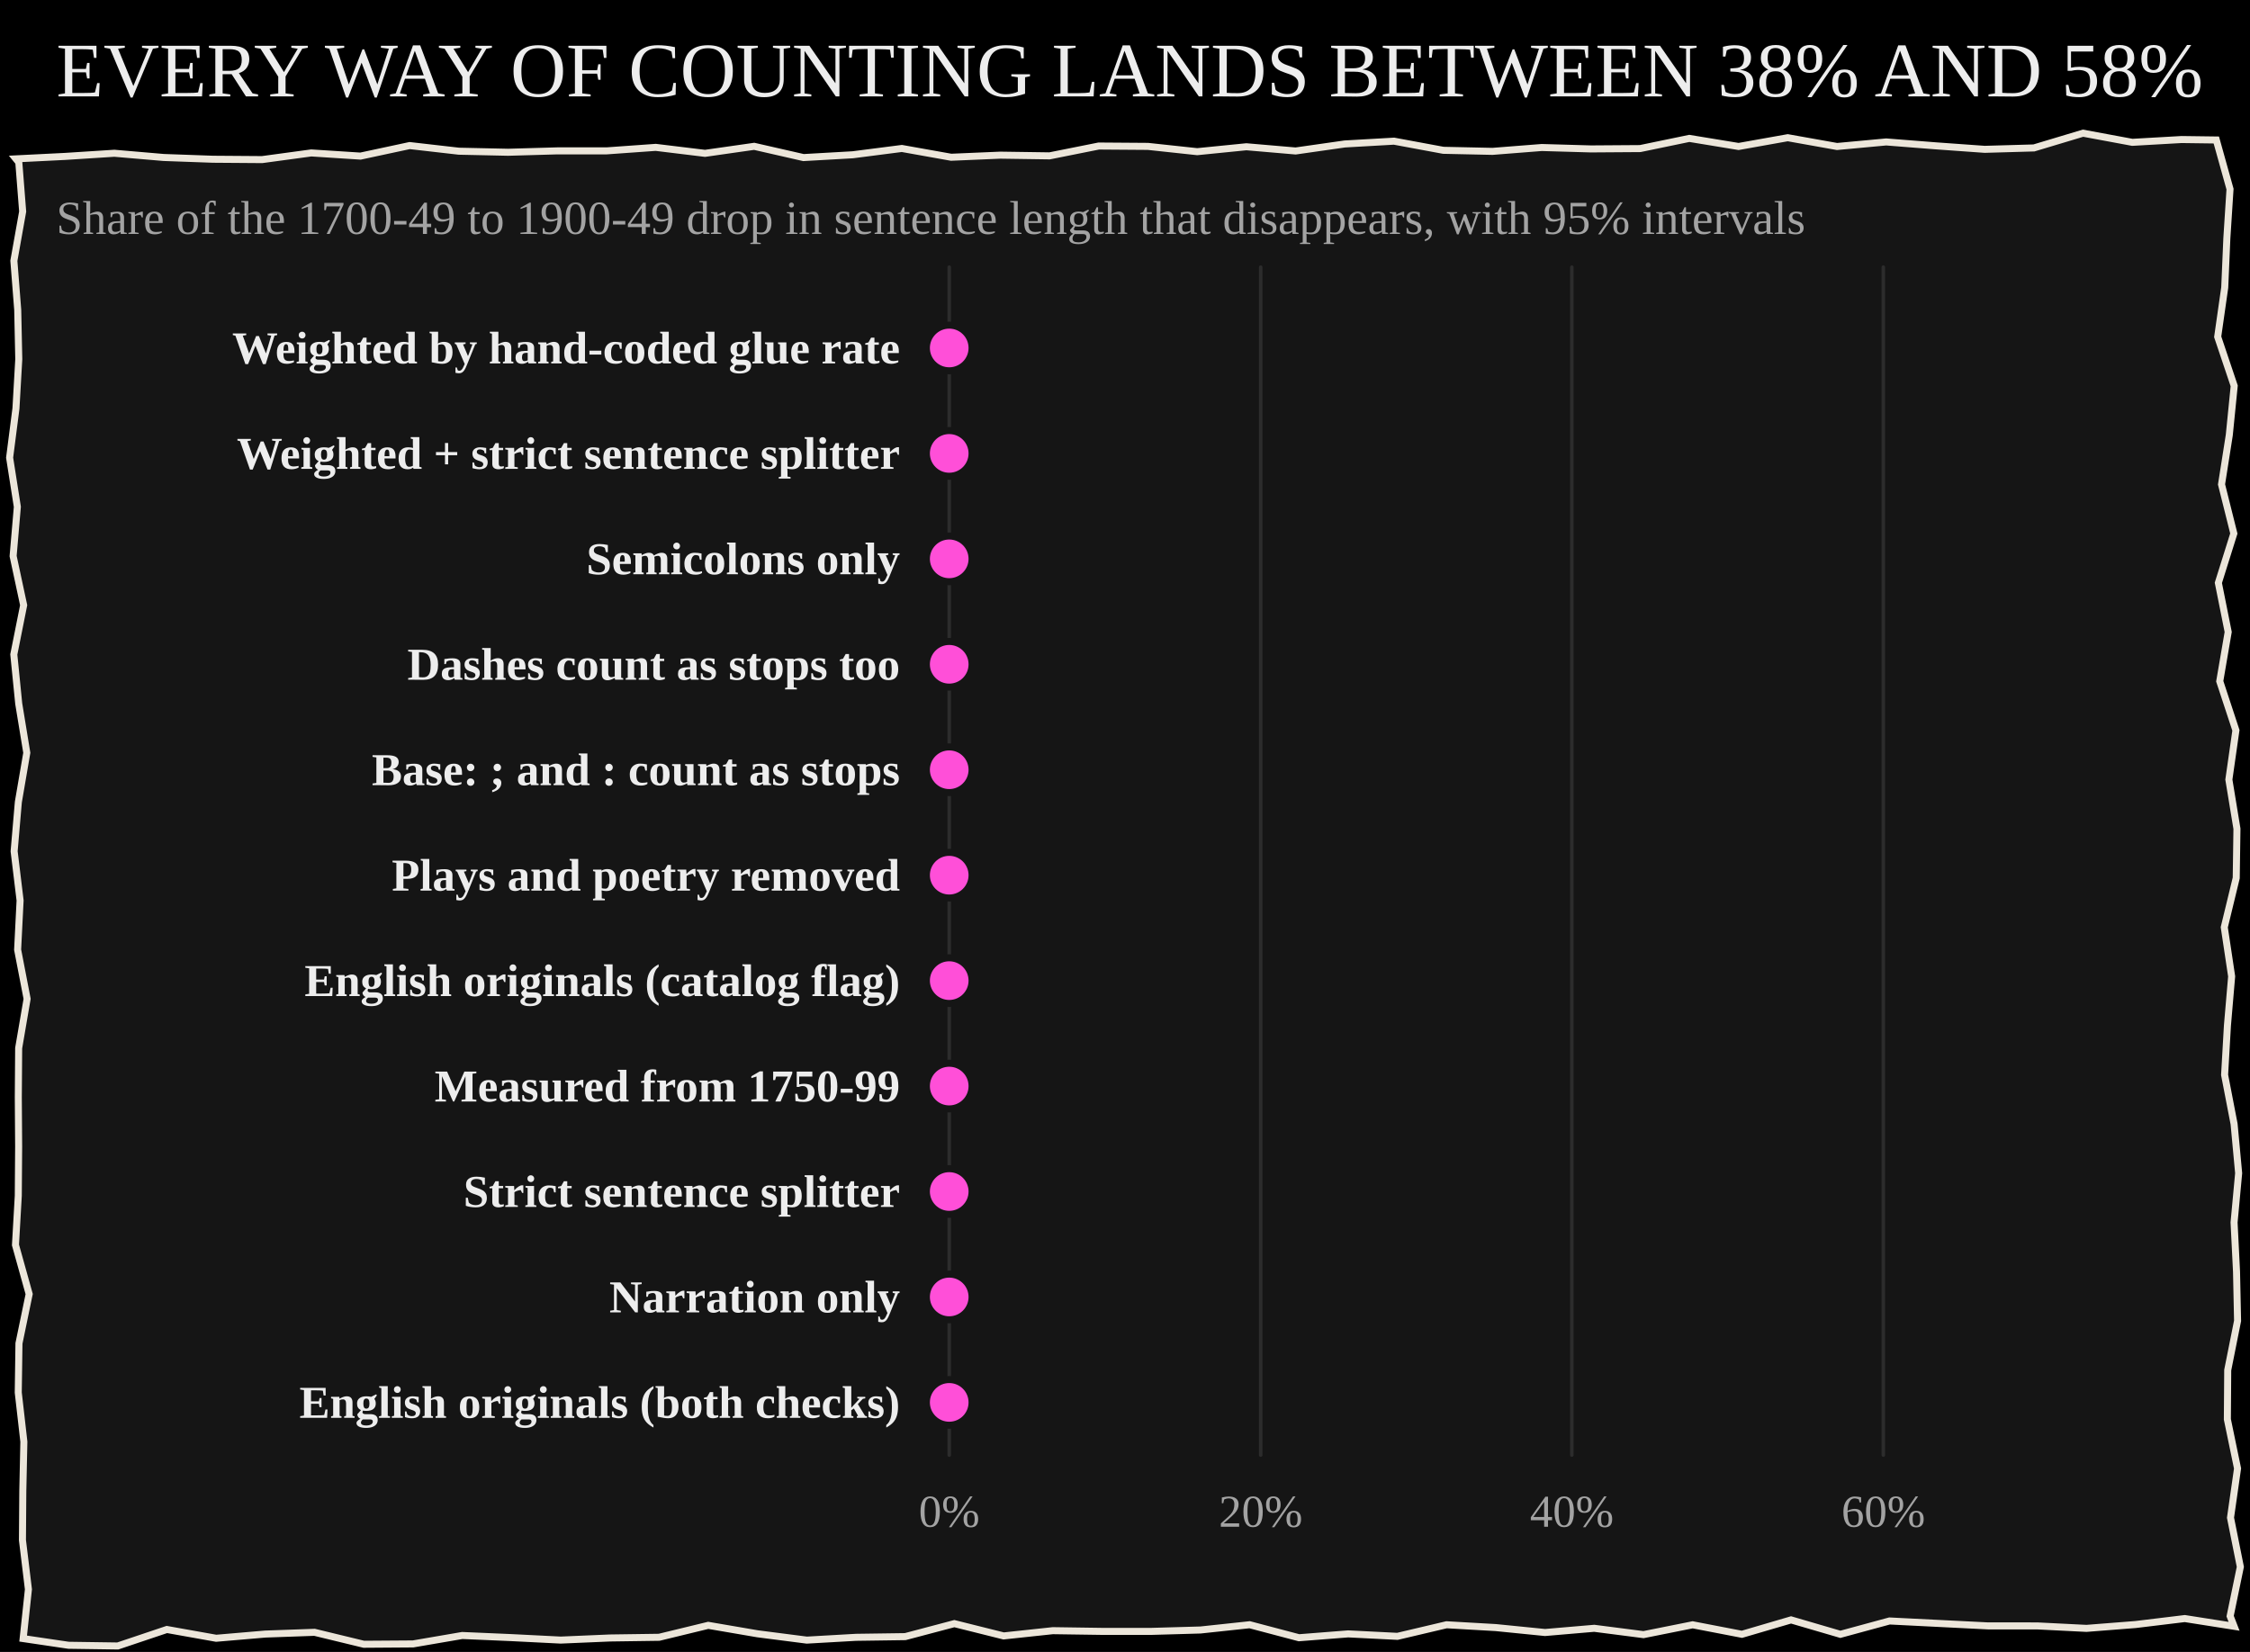
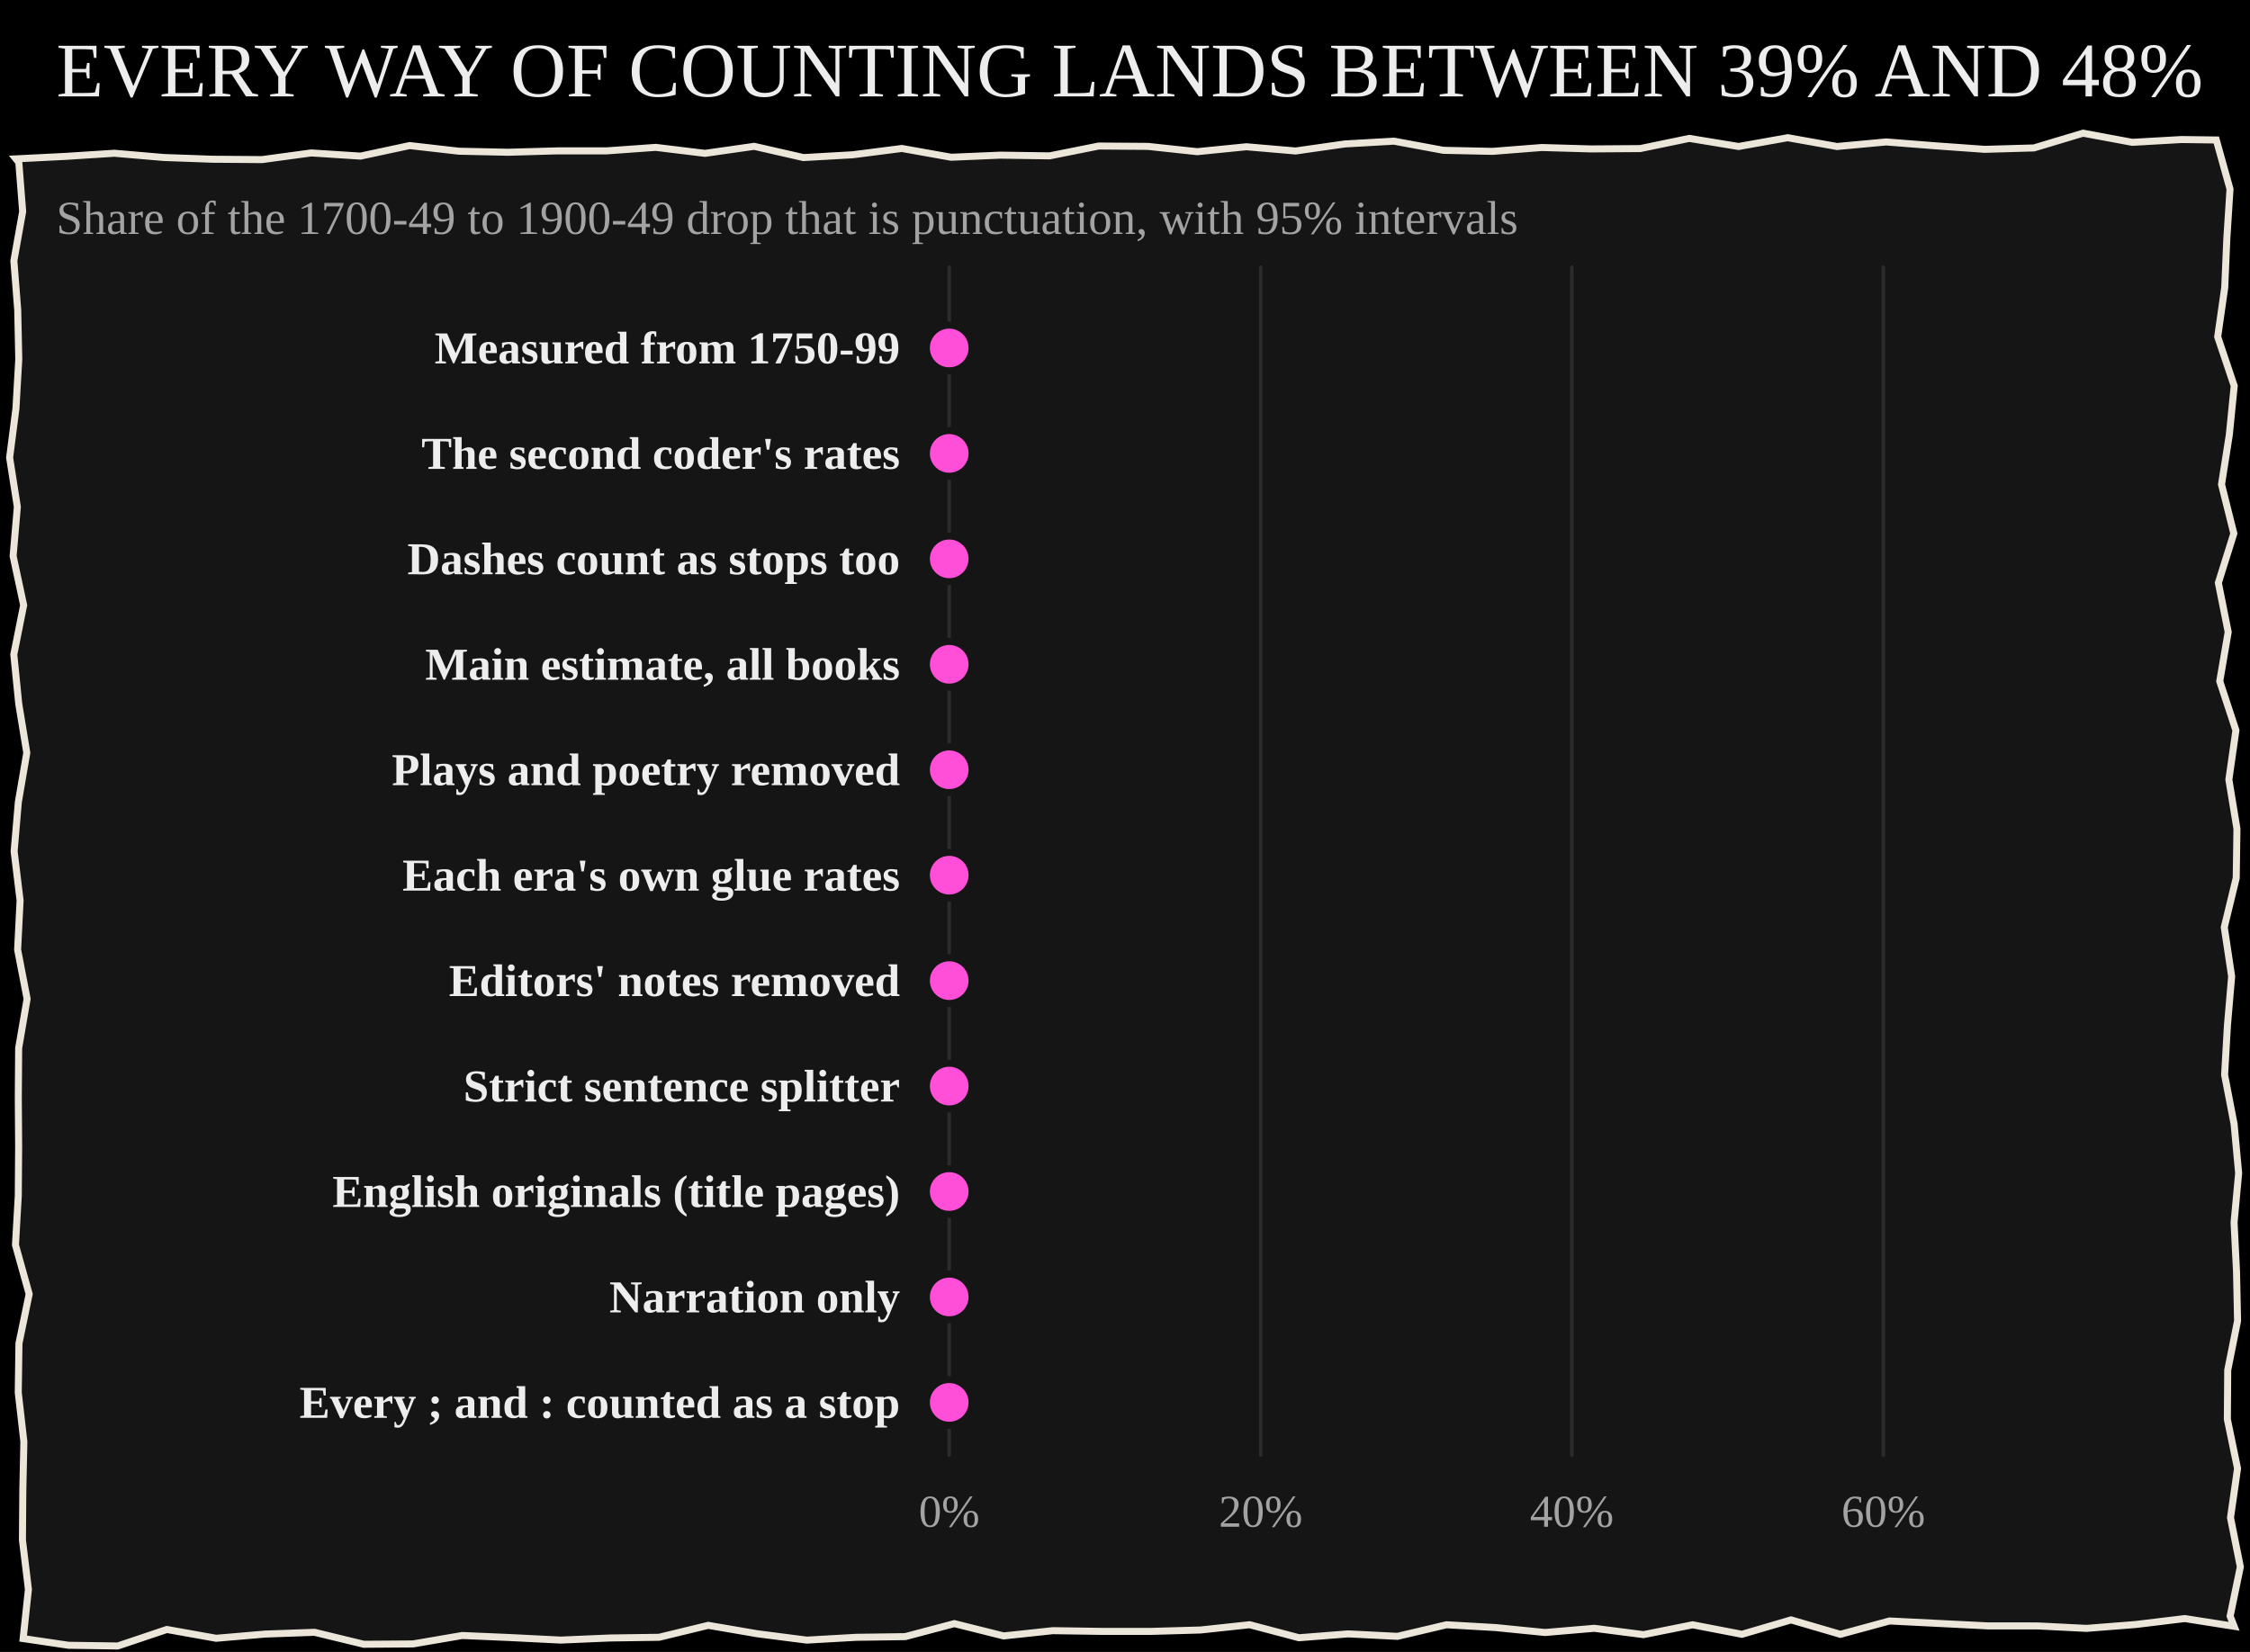
- <svg xmlns="http://www.w3.org/2000/svg" viewBox="0 0 640 470" width="640" height="470" role="img" aria-label="Dot and interval chart: the share of the 1700-49 to 1900-49 drop in sentence length that disappears when semicolons and colons count as sentence ends, measured eleven ways with 95% bootstrap intervals. Weighted by the hand-coded glue rate: 38% (28 to 48). Weighted with a strict sentence splitter: 42%. Semicolons only: 42%. Dashes counted too: 43%. Base count: 47% (38 to 60). Plays and poetry removed: 48%. English originals: 48%. Measured from 1750-99: 49%. Strict sentence splitter: 52%. Narration only: 54%. English originals by both checks: 58% (50 to 61). Every estimate lands between 38% and 58%; a line marks about 40%.">
+ <svg xmlns="http://www.w3.org/2000/svg" viewBox="0 0 640 470" width="640" height="470" role="img" aria-label="Dot and interval chart: the share of the 1700-49 to 1900-49 drop in sentence length that is punctuation, measured eleven ways with 95% intervals. Each way counts a semicolon or colon only as often as it glues two clauses, except the last. Dashes counted as stops: 39%. Measured from 1750-99: 39%. The second coder's rates: 39%. The main estimate, all books: 40% (24 to 51). Each era's own glue rates: 41%. Plays and poetry removed: 41%. Editors' notes removed: 41%. Strict sentence splitter: 43%. Narration only: 45%. English originals, checked by title page: 45% (29 to 53). Every semicolon and colon counted as a stop: 48% (33 to 61). A line marks about 40%.">
  <defs />
  <rect width="640" height="470" fill="#000000" />
  <path class="d-paper" d="M6,43 L20,42.4 L34,41.6 L48,42.9 L62,43.5 L76,43.7 L90,41.9 L104,42.9 L118,40 L132,41.7 L146,42.1 L160,41.8 L174,41.9 L188,41 L202,42.8 L216,40.9 L230,44.2 L244,43.5 L258,41.8 L272,44.4 L286,43.9 L300,44.2 L314,41.5 L328,41.7 L342,43.3 L356,42 L370,43.3 L384,41.4 L398,40.7 L412,43.4 L426,43.8 L440,42.8 L454,43.3 L468,43.3 L482,40.5 L496,42.9 L510,40.5 L524,43.1 L538,41.9 L552,43.1 L566,44.2 L580,43.9 L594,39.8 L608,42.5 L622,41.8 L631.9,42 L635.7,56 L634.7,70 L634,84 L631.9,98 L636.5,112 L635,126 L632.7,140 L636.1,154 L631.6,168 L634.3,182 L631.8,196 L636.3,210 L634.2,224 L636.4,238 L636.1,252 L632.6,266 L634.6,280 L633.3,294 L632.4,308 L635,322 L636.2,336 L634.8,350 L635.4,364 L635.6,378 L632.7,392 L632.5,406 L635.3,420 L633.2,434 L635.9,448 L632.9,462 L634,464.9 L620,462.6 L606,464.2 L592,465.2 L578,464.4 L564,464.3 L550,463.5 L536,462.7 L522,466.4 L508,462.2 L494,466.2 L480,463.4 L466,466.1 L452,464.2 L438,465.3 L424,463.8 L410,462.9 L396,466.1 L382,465.3 L368,466.3 L354,462.5 L340,463.9 L326,464.2 L312,464.1 L298,463.8 L284,465.2 L270,461.6 L256,465.2 L242,465.3 L228,466 L214,464.1 L200,461.6 L186,464.9 L172,465 L158,465.5 L144,464.7 L130,464 L116,466.3 L102,466.3 L88,462.8 L74,463.2 L60,464.3 L46,461.7 L32,466.3 L18,466 L5.1,464 L6.7,450 L5.1,436 L5.3,422 L5.7,408 L4.2,394 L4.5,380 L7.5,366 L3.7,352 L4.6,338 L4.8,324 L4.8,310 L5,296 L7.5,282 L4.9,268 L5.7,254 L4.1,240 L5.4,226 L7.9,212 L5.7,198 L4.4,184 L7.3,170 L4.4,156 L5.7,142 L3.6,128 L5.5,114 L6.4,100 L6.2,86 L5.2,72 L7.8,58 L6.8,44 Z" fill="#151515" stroke="#ece6da" stroke-width="2" transform="rotate(-0.4 320 253)" />
-   <text x="16" y="20" font-family="var(--font-anton, Anton), Impact, sans-serif" font-size="22" fill="#ededed" text-anchor="start" dominant-baseline="central">EVERY WAY OF COUNTING LANDS BETWEEN 38% AND 58%</text>
-   <text x="16" y="62" font-family="var(--font-hanken-grotesk, 'Hanken Grotesk'), Arial, sans-serif" font-size="13.5" fill="#a3a3a3" text-anchor="start" dominant-baseline="central">Share of the 1700-49 to 1900-49 drop in sentence length that disappears, with 95% intervals</text>
+   <text x="16" y="20" font-family="var(--font-anton, Anton), Impact, sans-serif" font-size="22" fill="#ededed" text-anchor="start" dominant-baseline="central">EVERY WAY OF COUNTING LANDS BETWEEN 39% AND 48%</text>
+   <text x="16" y="62" font-family="var(--font-hanken-grotesk, 'Hanken Grotesk'), Arial, sans-serif" font-size="13.5" fill="#a3a3a3" text-anchor="start" dominant-baseline="central">Share of the 1700-49 to 1900-49 drop that is punctuation, with 95% intervals</text>
  <path d="M270,76 L270,414" fill="none" stroke="#2c2c2c" stroke-width="1" stroke-linecap="round" />
  <text x="270" y="430" font-family="var(--font-hanken-grotesk, 'Hanken Grotesk'), Arial, sans-serif" font-size="13" fill="#a3a3a3" text-anchor="middle" dominant-baseline="central">0%</text>
  <path d="M358.6,76 L358.6,414" fill="none" stroke="#2c2c2c" stroke-width="1" stroke-linecap="round" />
  <text x="358.6" y="430" font-family="var(--font-hanken-grotesk, 'Hanken Grotesk'), Arial, sans-serif" font-size="13" fill="#a3a3a3" text-anchor="middle" dominant-baseline="central">20%</text>
  <path d="M447.1,76 L447.1,414" fill="none" stroke="#2c2c2c" stroke-width="1" stroke-linecap="round" />
  <text x="447.1" y="430" font-family="var(--font-hanken-grotesk, 'Hanken Grotesk'), Arial, sans-serif" font-size="13" fill="#a3a3a3" text-anchor="middle" dominant-baseline="central">40%</text>
  <path d="M535.7,76 L535.7,414" fill="none" stroke="#2c2c2c" stroke-width="1" stroke-linecap="round" />
  <text x="535.7" y="430" font-family="var(--font-hanken-grotesk, 'Hanken Grotesk'), Arial, sans-serif" font-size="13" fill="#a3a3a3" text-anchor="middle" dominant-baseline="central">60%</text>
-   <text x="256" y="99" font-family="var(--font-hanken-grotesk, 'Hanken Grotesk'), Arial, sans-serif" font-size="13" font-weight="600" fill="#ededed" text-anchor="end" dominant-baseline="central">Weighted by hand-coded glue rate</text>
-   <text x="256" y="129" font-family="var(--font-hanken-grotesk, 'Hanken Grotesk'), Arial, sans-serif" font-size="13" font-weight="600" fill="#ededed" text-anchor="end" dominant-baseline="central">Weighted + strict sentence splitter</text>
-   <text x="256" y="159" font-family="var(--font-hanken-grotesk, 'Hanken Grotesk'), Arial, sans-serif" font-size="13" font-weight="600" fill="#ededed" text-anchor="end" dominant-baseline="central">Semicolons only</text>
-   <text x="256" y="189" font-family="var(--font-hanken-grotesk, 'Hanken Grotesk'), Arial, sans-serif" font-size="13" font-weight="600" fill="#ededed" text-anchor="end" dominant-baseline="central">Dashes count as stops too</text>
-   <text x="256" y="219" font-family="var(--font-hanken-grotesk, 'Hanken Grotesk'), Arial, sans-serif" font-size="13" font-weight="600" fill="#ededed" text-anchor="end" dominant-baseline="central">Base: ; and : count as stops</text>
-   <text x="256" y="249" font-family="var(--font-hanken-grotesk, 'Hanken Grotesk'), Arial, sans-serif" font-size="13" font-weight="600" fill="#ededed" text-anchor="end" dominant-baseline="central">Plays and poetry removed</text>
-   <text x="256" y="279" font-family="var(--font-hanken-grotesk, 'Hanken Grotesk'), Arial, sans-serif" font-size="13" font-weight="600" fill="#ededed" text-anchor="end" dominant-baseline="central">English originals (catalog flag)</text>
-   <text x="256" y="309" font-family="var(--font-hanken-grotesk, 'Hanken Grotesk'), Arial, sans-serif" font-size="13" font-weight="600" fill="#ededed" text-anchor="end" dominant-baseline="central">Measured from 1750-99</text>
-   <text x="256" y="339" font-family="var(--font-hanken-grotesk, 'Hanken Grotesk'), Arial, sans-serif" font-size="13" font-weight="600" fill="#ededed" text-anchor="end" dominant-baseline="central">Strict sentence splitter</text>
+   <text x="256" y="99" font-family="var(--font-hanken-grotesk, 'Hanken Grotesk'), Arial, sans-serif" font-size="13" font-weight="600" fill="#ededed" text-anchor="end" dominant-baseline="central">Measured from 1750-99</text>
+   <text x="256" y="129" font-family="var(--font-hanken-grotesk, 'Hanken Grotesk'), Arial, sans-serif" font-size="13" font-weight="600" fill="#ededed" text-anchor="end" dominant-baseline="central">The second coder's rates</text>
+   <text x="256" y="159" font-family="var(--font-hanken-grotesk, 'Hanken Grotesk'), Arial, sans-serif" font-size="13" font-weight="600" fill="#ededed" text-anchor="end" dominant-baseline="central">Dashes count as stops too</text>
+   <text x="256" y="189" font-family="var(--font-hanken-grotesk, 'Hanken Grotesk'), Arial, sans-serif" font-size="13" font-weight="600" fill="#ededed" text-anchor="end" dominant-baseline="central">Main estimate, all books</text>
+   <text x="256" y="219" font-family="var(--font-hanken-grotesk, 'Hanken Grotesk'), Arial, sans-serif" font-size="13" font-weight="600" fill="#ededed" text-anchor="end" dominant-baseline="central">Plays and poetry removed</text>
+   <text x="256" y="249" font-family="var(--font-hanken-grotesk, 'Hanken Grotesk'), Arial, sans-serif" font-size="13" font-weight="600" fill="#ededed" text-anchor="end" dominant-baseline="central">Each era's own glue rates</text>
+   <text x="256" y="279" font-family="var(--font-hanken-grotesk, 'Hanken Grotesk'), Arial, sans-serif" font-size="13" font-weight="600" fill="#ededed" text-anchor="end" dominant-baseline="central">Editors' notes removed</text>
+   <text x="256" y="309" font-family="var(--font-hanken-grotesk, 'Hanken Grotesk'), Arial, sans-serif" font-size="13" font-weight="600" fill="#ededed" text-anchor="end" dominant-baseline="central">Strict sentence splitter</text>
+   <text x="256" y="339" font-family="var(--font-hanken-grotesk, 'Hanken Grotesk'), Arial, sans-serif" font-size="13" font-weight="600" fill="#ededed" text-anchor="end" dominant-baseline="central">English originals (title pages)</text>
  <text x="256" y="369" font-family="var(--font-hanken-grotesk, 'Hanken Grotesk'), Arial, sans-serif" font-size="13" font-weight="600" fill="#ededed" text-anchor="end" dominant-baseline="central">Narration only</text>
-   <text x="256" y="399" font-family="var(--font-hanken-grotesk, 'Hanken Grotesk'), Arial, sans-serif" font-size="13" font-weight="600" fill="#ededed" text-anchor="end" dominant-baseline="central">English originals (both checks)</text>
+   <text x="256" y="399" font-family="var(--font-hanken-grotesk, 'Hanken Grotesk'), Arial, sans-serif" font-size="13" font-weight="600" fill="#ededed" text-anchor="end" dominant-baseline="central">Every ; and : counted as a stop</text>
  <g class="anim-live">
-     <line y1="99" y2="99" stroke="#ece6da" stroke-width="3" stroke-linecap="round" x1="438.3" x2="438.3" opacity="0">
-       <animate attributeName="x1" calcMode="discrete" values="438.3;426.8;407.1;397.5;394.3;394" keyTimes="0;0.083;0.092;0.1;0.108;0.117" dur="10s" fill="freeze" />
-       <animate attributeName="x2" calcMode="discrete" values="438.3;449.8;469.4;479.1;482.3;482.6" keyTimes="0;0.083;0.092;0.1;0.108;0.117" dur="10s" fill="freeze" />
+     <line y1="99" y2="99" stroke="#ece6da" stroke-width="3" stroke-linecap="round" x1="442.7" x2="442.7" opacity="0">
+       <animate attributeName="x1" calcMode="discrete" values="442.7;431.2;411.6;401.9;398.7;398.4" keyTimes="0;0.083;0.092;0.1;0.108;0.117" dur="10s" fill="freeze" />
+       <animate attributeName="x2" calcMode="discrete" values="442.7;462.2;495.7;512.1;517.5;518" keyTimes="0;0.083;0.092;0.1;0.108;0.117" dur="10s" fill="freeze" />
      <animate attributeName="opacity" calcMode="discrete" values="0;1" keyTimes="0;0.083" dur="10s" fill="freeze" />
    </line>
    <circle cy="99" r="6.5" fill="#ff4fd8" stroke="#151515" stroke-width="2" cx="270">
-       <animate attributeName="cx" calcMode="discrete" values="270;296.5;350.3;388.4;413.5;428.4;435.7;438.1;438.3" keyTimes="0;0.033;0.042;0.05;0.058;0.067;0.075;0.083;0.092" dur="10s" fill="freeze" />
+       <animate attributeName="cx" calcMode="discrete" values="270;297.2;352.4;391.5;417.3;432.6;440;442.5;442.7" keyTimes="0;0.033;0.042;0.05;0.058;0.067;0.075;0.083;0.092" dur="10s" fill="freeze" />
    </circle>
-     <text x="492.6" y="99" font-family="var(--font-hanken-grotesk, 'Hanken Grotesk'), Arial, sans-serif" font-size="14" font-weight="700" fill="#ff4fd8" text-anchor="start" dominant-baseline="central" opacity="0">
-       <animate attributeName="opacity" calcMode="discrete" values="0;1" keyTimes="0;0.117" dur="10s" fill="freeze" />38%</text>
-     <line y1="129" y2="129" stroke="#ece6da" stroke-width="3" stroke-linecap="round" x1="456" x2="456" opacity="0">
-       <animate attributeName="x1" calcMode="discrete" values="456;434.7;412.1;401.6;398.6;398.4" keyTimes="0;0.1;0.108;0.117;0.125;0.133" dur="10s" fill="freeze" />
-       <animate attributeName="x2" calcMode="discrete" values="456;469.1;483;489.5;491.3;491.4" keyTimes="0;0.1;0.108;0.117;0.125;0.133" dur="10s" fill="freeze" />
+     <text x="528" y="99" font-family="var(--font-hanken-grotesk, 'Hanken Grotesk'), Arial, sans-serif" font-size="14" font-weight="700" fill="#ff4fd8" text-anchor="start" dominant-baseline="central" opacity="0">
+       <animate attributeName="opacity" calcMode="discrete" values="0;1" keyTimes="0;0.117" dur="10s" fill="freeze" />39%</text>
+     <line y1="129" y2="129" stroke="#ece6da" stroke-width="3" stroke-linecap="round" x1="442.7" x2="442.7" opacity="0">
+       <animate attributeName="x1" calcMode="discrete" values="442.7;414.8;385.3;371.6;367.6;367.4" keyTimes="0;0.1;0.108;0.117;0.125;0.133" dur="10s" fill="freeze" />
+       <animate attributeName="x2" calcMode="discrete" values="442.7;459.1;476.5;484.6;486.9;487" keyTimes="0;0.1;0.108;0.117;0.125;0.133" dur="10s" fill="freeze" />
      <animate attributeName="opacity" calcMode="discrete" values="0;1" keyTimes="0;0.1" dur="10s" fill="freeze" />
    </line>
    <circle cy="129" r="6.5" fill="#ff4fd8" stroke="#151515" stroke-width="2" cx="270">
-       <animate attributeName="cx" calcMode="discrete" values="270;312.7;368.5;407.5;432.8;447.2;454;455.9;456" keyTimes="0;0.05;0.058;0.067;0.075;0.083;0.092;0.1;0.108" dur="10s" fill="freeze" />
+       <animate attributeName="cx" calcMode="discrete" values="270;309.7;361.5;397.7;421.1;434.6;440.8;442.6;442.7" keyTimes="0;0.05;0.058;0.067;0.075;0.083;0.092;0.1;0.108" dur="10s" fill="freeze" />
    </circle>
-     <text x="501.4" y="129" font-family="var(--font-hanken-grotesk, 'Hanken Grotesk'), Arial, sans-serif" font-size="14" font-weight="700" fill="#ff4fd8" text-anchor="start" dominant-baseline="central" opacity="0">
-       <animate attributeName="opacity" calcMode="discrete" values="0;1" keyTimes="0;0.133" dur="10s" fill="freeze" />42%</text>
-     <line y1="159" y2="159" stroke="#ece6da" stroke-width="3" stroke-linecap="round" x1="456" x2="456" opacity="0">
-       <animate attributeName="x1" calcMode="discrete" values="456;435.2;420;413.4;411.8;411.7" keyTimes="0;0.117;0.125;0.133;0.142;0.15" dur="10s" fill="freeze" />
-       <animate attributeName="x2" calcMode="discrete" values="456;483;502.8;511.4;513.5;513.6" keyTimes="0;0.117;0.125;0.133;0.142;0.15" dur="10s" fill="freeze" />
+     <text x="497" y="129" font-family="var(--font-hanken-grotesk, 'Hanken Grotesk'), Arial, sans-serif" font-size="14" font-weight="700" fill="#ff4fd8" text-anchor="start" dominant-baseline="central" opacity="0">
+       <animate attributeName="opacity" calcMode="discrete" values="0;1" keyTimes="0;0.133" dur="10s" fill="freeze" />39%</text>
+     <line y1="159" y2="159" stroke="#ece6da" stroke-width="3" stroke-linecap="round" x1="442.7" x2="442.7" opacity="0">
+       <animate attributeName="x1" calcMode="discrete" values="442.7;403.2;374.3;361.7;358.6" keyTimes="0;0.117;0.125;0.133;0.142" dur="10s" fill="freeze" />
+       <animate attributeName="x2" calcMode="discrete" values="442.7;465.6;482.3;489.6;491.4" keyTimes="0;0.117;0.125;0.133;0.142" dur="10s" fill="freeze" />
      <animate attributeName="opacity" calcMode="discrete" values="0;1" keyTimes="0;0.117" dur="10s" fill="freeze" />
    </line>
    <circle cy="159" r="6.5" fill="#ff4fd8" stroke="#151515" stroke-width="2" cx="270">
-       <animate attributeName="cx" calcMode="discrete" values="270;325.4;377.5;413.6;436.4;449.1;454.6;456" keyTimes="0;0.067;0.075;0.083;0.092;0.1;0.108;0.117" dur="10s" fill="freeze" />
+       <animate attributeName="cx" calcMode="discrete" values="270;321.4;369.9;403.3;424.5;436.3;441.4;442.7" keyTimes="0;0.067;0.075;0.083;0.092;0.1;0.108;0.117" dur="10s" fill="freeze" />
    </circle>
-     <text x="523.6" y="159" font-family="var(--font-hanken-grotesk, 'Hanken Grotesk'), Arial, sans-serif" font-size="14" font-weight="700" fill="#ff4fd8" text-anchor="start" dominant-baseline="central" opacity="0">
-       <animate attributeName="opacity" calcMode="discrete" values="0;1" keyTimes="0;0.15" dur="10s" fill="freeze" />42%</text>
-     <line y1="189" y2="189" stroke="#ece6da" stroke-width="3" stroke-linecap="round" x1="460.4" x2="460.4" opacity="0">
-       <animate attributeName="x1" calcMode="discrete" values="460.4;438.2;426.3;421.5;420.6" keyTimes="0;0.133;0.142;0.15;0.158" dur="10s" fill="freeze" />
-       <animate attributeName="x2" calcMode="discrete" values="460.4;497.5;517.3;525.3;526.8;526.9" keyTimes="0;0.133;0.142;0.15;0.158;0.167" dur="10s" fill="freeze" />
+     <text x="501.4" y="159" font-family="var(--font-hanken-grotesk, 'Hanken Grotesk'), Arial, sans-serif" font-size="14" font-weight="700" fill="#ff4fd8" text-anchor="start" dominant-baseline="central" opacity="0">
+       <animate attributeName="opacity" calcMode="discrete" values="0;1" keyTimes="0;0.15" dur="10s" fill="freeze" />39%</text>
+     <line y1="189" y2="189" stroke="#ece6da" stroke-width="3" stroke-linecap="round" x1="447.1" x2="447.1" opacity="0">
+       <animate attributeName="x1" calcMode="discrete" values="447.1;407.6;386.5;377.9;376.3" keyTimes="0;0.133;0.142;0.15;0.158" dur="10s" fill="freeze" />
+       <animate attributeName="x2" calcMode="discrete" values="447.1;474.3;488.9;494.7;495.9" keyTimes="0;0.133;0.142;0.15;0.158" dur="10s" fill="freeze" />
      <animate attributeName="opacity" calcMode="discrete" values="0;1" keyTimes="0;0.133" dur="10s" fill="freeze" />
    </line>
    <circle cy="189" r="6.5" fill="#ff4fd8" stroke="#151515" stroke-width="2" cx="270">
-       <animate attributeName="cx" calcMode="discrete" values="270;338.8;388.7;422.6;443.7;455;459.5;460.4" keyTimes="0;0.083;0.092;0.1;0.108;0.117;0.125;0.133" dur="10s" fill="freeze" />
+       <animate attributeName="cx" calcMode="discrete" values="270;334;380.4;412;431.6;442.1;446.3;447.1" keyTimes="0;0.083;0.092;0.1;0.108;0.117;0.125;0.133" dur="10s" fill="freeze" />
    </circle>
-     <text x="536.9" y="189" font-family="var(--font-hanken-grotesk, 'Hanken Grotesk'), Arial, sans-serif" font-size="14" font-weight="700" fill="#ff4fd8" text-anchor="start" dominant-baseline="central" opacity="0">
-       <animate attributeName="opacity" calcMode="discrete" values="0;1" keyTimes="0;0.167" dur="10s" fill="freeze" />43%</text>
-     <line y1="219" y2="219" stroke="#ece6da" stroke-width="3" stroke-linecap="round" x1="478.1" x2="478.1" opacity="0">
-       <animate attributeName="x1" calcMode="discrete" values="478.1;472.7;452.8;442.6;438.8;438.3" keyTimes="0;0.142;0.15;0.158;0.167;0.175" dur="10s" fill="freeze" />
-       <animate attributeName="x2" calcMode="discrete" values="478.1;486;514.7;529.5;534.9;535.7" keyTimes="0;0.142;0.15;0.158;0.167;0.175" dur="10s" fill="freeze" />
+     <text x="505.9" y="189" font-family="var(--font-hanken-grotesk, 'Hanken Grotesk'), Arial, sans-serif" font-size="14" font-weight="700" fill="#ff4fd8" text-anchor="start" dominant-baseline="central" opacity="0">
+       <animate attributeName="opacity" calcMode="discrete" values="0;1" keyTimes="0;0.167" dur="10s" fill="freeze" />40%</text>
+     <line y1="219" y2="219" stroke="#ece6da" stroke-width="3" stroke-linecap="round" x1="451.6" x2="451.6" opacity="0">
+       <animate attributeName="x1" calcMode="discrete" values="451.6;442.5;409.4;392.3;386;385.1" keyTimes="0;0.142;0.15;0.158;0.167;0.175" dur="10s" fill="freeze" />
+       <animate attributeName="x2" calcMode="discrete" values="451.6;457;476.9;487.1;490.9;491.4" keyTimes="0;0.142;0.15;0.158;0.167;0.175" dur="10s" fill="freeze" />
      <animate attributeName="opacity" calcMode="discrete" values="0;1" keyTimes="0;0.142" dur="10s" fill="freeze" />
    </line>
    <circle cy="219" r="6.5" fill="#ff4fd8" stroke="#151515" stroke-width="2" cx="270">
-       <animate attributeName="cx" calcMode="discrete" values="270;286.9;357.7;408.4;442.5;463.1;473.7;477.6;478.1" keyTimes="0;0.092;0.1;0.108;0.117;0.125;0.133;0.142;0.15" dur="10s" fill="freeze" />
+       <animate attributeName="cx" calcMode="discrete" values="270;284.7;346.5;390.8;420.4;438.4;447.7;451.1;451.6" keyTimes="0;0.092;0.1;0.108;0.117;0.125;0.133;0.142;0.15" dur="10s" fill="freeze" />
    </circle>
-     <text x="545.7" y="219" font-family="var(--font-hanken-grotesk, 'Hanken Grotesk'), Arial, sans-serif" font-size="14" font-weight="700" fill="#ff4fd8" text-anchor="start" dominant-baseline="central" opacity="0">
-       <animate attributeName="opacity" calcMode="discrete" values="0;1" keyTimes="0;0.175" dur="10s" fill="freeze" />47%</text>
-     <line y1="249" y2="249" stroke="#ece6da" stroke-width="3" stroke-linecap="round" x1="482.6" x2="482.6" opacity="0">
-       <animate attributeName="x1" calcMode="discrete" values="482.6;469.9;448.3;437.7;434.2;433.9" keyTimes="0;0.158;0.167;0.175;0.183;0.192" dur="10s" fill="freeze" />
-       <animate attributeName="x2" calcMode="discrete" values="482.6;497.5;523.1;535.6;539.7;540.1" keyTimes="0;0.158;0.167;0.175;0.183;0.192" dur="10s" fill="freeze" />
+     <text x="501.4" y="219" font-family="var(--font-hanken-grotesk, 'Hanken Grotesk'), Arial, sans-serif" font-size="14" font-weight="700" fill="#ff4fd8" text-anchor="start" dominant-baseline="central" opacity="0">
+       <animate attributeName="opacity" calcMode="discrete" values="0;1" keyTimes="0;0.175" dur="10s" fill="freeze" />41%</text>
+     <line y1="249" y2="249" stroke="#ece6da" stroke-width="3" stroke-linecap="round" x1="451.6" x2="451.6" opacity="0">
+       <animate attributeName="x1" calcMode="discrete" values="451.6;433.2;401.7;386.3;381.2;380.7" keyTimes="0;0.158;0.167;0.175;0.183;0.192" dur="10s" fill="freeze" />
+       <animate attributeName="x2" calcMode="discrete" values="451.6;465.4;489;500.5;504.3;504.7" keyTimes="0;0.158;0.167;0.175;0.183;0.192" dur="10s" fill="freeze" />
      <animate attributeName="opacity" calcMode="discrete" values="0;1" keyTimes="0;0.158" dur="10s" fill="freeze" />
    </line>
    <circle cy="249" r="6.5" fill="#ff4fd8" stroke="#151515" stroke-width="2" cx="270">
-       <animate attributeName="cx" calcMode="discrete" values="270;303.5;371.5;419.6;451.3;470.1;479.3;482.3;482.6" keyTimes="0;0.108;0.117;0.125;0.133;0.142;0.15;0.158;0.167" dur="10s" fill="freeze" />
+       <animate attributeName="cx" calcMode="discrete" values="270;298.6;356.7;397.8;424.9;440.9;448.7;451.3;451.6" keyTimes="0;0.108;0.117;0.125;0.133;0.142;0.15;0.158;0.167" dur="10s" fill="freeze" />
    </circle>
-     <text x="550.1" y="249" font-family="var(--font-hanken-grotesk, 'Hanken Grotesk'), Arial, sans-serif" font-size="14" font-weight="700" fill="#ff4fd8" text-anchor="start" dominant-baseline="central" opacity="0">
-       <animate attributeName="opacity" calcMode="discrete" values="0;1" keyTimes="0;0.192" dur="10s" fill="freeze" />48%</text>
-     <line y1="279" y2="279" stroke="#ece6da" stroke-width="3" stroke-linecap="round" x1="482.6" x2="482.6" opacity="0">
-       <animate attributeName="x1" calcMode="discrete" values="482.6;464.5;445.4;436.6;434;433.9" keyTimes="0;0.175;0.183;0.192;0.2;0.208" dur="10s" fill="freeze" />
-       <animate attributeName="x2" calcMode="discrete" values="482.6;502.2;523.1;532.8;535.6;535.7" keyTimes="0;0.175;0.183;0.192;0.2;0.208" dur="10s" fill="freeze" />
+     <text x="514.7" y="249" font-family="var(--font-hanken-grotesk, 'Hanken Grotesk'), Arial, sans-serif" font-size="14" font-weight="700" fill="#ff4fd8" text-anchor="start" dominant-baseline="central" opacity="0">
+       <animate attributeName="opacity" calcMode="discrete" values="0;1" keyTimes="0;0.192" dur="10s" fill="freeze" />41%</text>
+     <line y1="279" y2="279" stroke="#ece6da" stroke-width="3" stroke-linecap="round" x1="451.6" x2="451.6" opacity="0">
+       <animate attributeName="x1" calcMode="discrete" values="451.6;428.6;404.3;393;389.8;389.6" keyTimes="0;0.175;0.183;0.192;0.2;0.208" dur="10s" fill="freeze" />
+       <animate attributeName="x2" calcMode="discrete" values="451.6;466.3;482;489.2;491.3;491.4" keyTimes="0;0.175;0.183;0.192;0.2;0.208" dur="10s" fill="freeze" />
      <animate attributeName="opacity" calcMode="discrete" values="0;1" keyTimes="0;0.175" dur="10s" fill="freeze" />
    </line>
    <circle cy="279" r="6.5" fill="#ff4fd8" stroke="#151515" stroke-width="2" cx="270">
-       <animate attributeName="cx" calcMode="discrete" values="270;318.8;382.6;427.1;456;472.6;480.2;482.4;482.6" keyTimes="0;0.125;0.133;0.142;0.15;0.158;0.167;0.175;0.183" dur="10s" fill="freeze" />
+       <animate attributeName="cx" calcMode="discrete" values="270;311.7;366.1;404.2;428.9;443;449.6;451.5;451.6" keyTimes="0;0.125;0.133;0.142;0.15;0.158;0.167;0.175;0.183" dur="10s" fill="freeze" />
    </circle>
-     <text x="545.7" y="279" font-family="var(--font-hanken-grotesk, 'Hanken Grotesk'), Arial, sans-serif" font-size="14" font-weight="700" fill="#ff4fd8" text-anchor="start" dominant-baseline="central" opacity="0">
-       <animate attributeName="opacity" calcMode="discrete" values="0;1" keyTimes="0;0.208" dur="10s" fill="freeze" />48%</text>
-     <line y1="309" y2="309" stroke="#ece6da" stroke-width="3" stroke-linecap="round" x1="487" x2="487" opacity="0">
-       <animate attributeName="x1" calcMode="discrete" values="487;468.3;454.6;448.6;447.2;447.1" keyTimes="0;0.192;0.2;0.208;0.217;0.225" dur="10s" fill="freeze" />
-       <animate attributeName="x2" calcMode="discrete" values="487;518.2;541;551;553.4" keyTimes="0;0.192;0.2;0.208;0.217" dur="10s" fill="freeze" />
+     <text x="501.4" y="279" font-family="var(--font-hanken-grotesk, 'Hanken Grotesk'), Arial, sans-serif" font-size="14" font-weight="700" fill="#ff4fd8" text-anchor="start" dominant-baseline="central" opacity="0">
+       <animate attributeName="opacity" calcMode="discrete" values="0;1" keyTimes="0;0.208" dur="10s" fill="freeze" />41%</text>
+     <line y1="309" y2="309" stroke="#ece6da" stroke-width="3" stroke-linecap="round" x1="460.4" x2="460.4" opacity="0">
+       <animate attributeName="x1" calcMode="discrete" values="460.4;429.2;406.4;396.5;394.1;394" keyTimes="0;0.192;0.2;0.208;0.217;0.225" dur="10s" fill="freeze" />
+       <animate attributeName="x2" calcMode="discrete" values="460.4;481.2;496.5;503.1;504.7" keyTimes="0;0.192;0.2;0.208;0.217" dur="10s" fill="freeze" />
      <animate attributeName="opacity" calcMode="discrete" values="0;1" keyTimes="0;0.192" dur="10s" fill="freeze" />
    </line>
    <circle cy="309" r="6.5" fill="#ff4fd8" stroke="#151515" stroke-width="2" cx="270">
-       <animate attributeName="cx" calcMode="discrete" values="270;334.6;395.5;437.5;464.1;479;485.4;487" keyTimes="0;0.142;0.15;0.158;0.167;0.175;0.183;0.192" dur="10s" fill="freeze" />
+       <animate attributeName="cx" calcMode="discrete" values="270;326.7;380.1;417;440.4;453.4;459;460.4" keyTimes="0;0.142;0.15;0.158;0.167;0.175;0.183;0.192" dur="10s" fill="freeze" />
    </circle>
-     <text x="563.4" y="309" font-family="var(--font-hanken-grotesk, 'Hanken Grotesk'), Arial, sans-serif" font-size="14" font-weight="700" fill="#ff4fd8" text-anchor="start" dominant-baseline="central" opacity="0">
-       <animate attributeName="opacity" calcMode="discrete" values="0;1" keyTimes="0;0.225" dur="10s" fill="freeze" />49%</text>
-     <line y1="339" y2="339" stroke="#ece6da" stroke-width="3" stroke-linecap="round" x1="500.3" x2="500.3" opacity="0">
-       <animate attributeName="x1" calcMode="discrete" values="500.3;470.6;454.8;448.4;447.1" keyTimes="0;0.208;0.217;0.225;0.233" dur="10s" fill="freeze" />
-       <animate attributeName="x2" calcMode="discrete" values="500.3;527.5;542;547.9;549" keyTimes="0;0.208;0.217;0.225;0.233" dur="10s" fill="freeze" />
+     <text x="514.7" y="309" font-family="var(--font-hanken-grotesk, 'Hanken Grotesk'), Arial, sans-serif" font-size="14" font-weight="700" fill="#ff4fd8" text-anchor="start" dominant-baseline="central" opacity="0">
+       <animate attributeName="opacity" calcMode="discrete" values="0;1" keyTimes="0;0.225" dur="10s" fill="freeze" />43%</text>
+     <line y1="339" y2="339" stroke="#ece6da" stroke-width="3" stroke-linecap="round" x1="469.3" x2="469.3" opacity="0">
+       <animate attributeName="x1" calcMode="discrete" values="469.3;429.8;408.6;400.1;398.4" keyTimes="0;0.208;0.217;0.225;0.233" dur="10s" fill="freeze" />
+       <animate attributeName="x2" calcMode="discrete" values="469.3;489;499.6;503.9;504.7" keyTimes="0;0.208;0.217;0.225;0.233" dur="10s" fill="freeze" />
      <animate attributeName="opacity" calcMode="discrete" values="0;1" keyTimes="0;0.208" dur="10s" fill="freeze" />
    </line>
    <circle cy="339" r="6.5" fill="#ff4fd8" stroke="#151515" stroke-width="2" cx="270">
-       <animate attributeName="cx" calcMode="discrete" values="270;353.2;413.5;454.6;480.1;493.7;499.2;500.3" keyTimes="0;0.158;0.167;0.175;0.183;0.192;0.2;0.208" dur="10s" fill="freeze" />
+       <animate attributeName="cx" calcMode="discrete" values="270;342;394.2;429.7;451.8;463.6;468.4;469.3" keyTimes="0;0.158;0.167;0.175;0.183;0.192;0.2;0.208" dur="10s" fill="freeze" />
    </circle>
-     <text x="559" y="339" font-family="var(--font-hanken-grotesk, 'Hanken Grotesk'), Arial, sans-serif" font-size="14" font-weight="700" fill="#ff4fd8" text-anchor="start" dominant-baseline="central" opacity="0">
-       <animate attributeName="opacity" calcMode="discrete" values="0;1" keyTimes="0;0.242" dur="10s" fill="freeze" />52%</text>
-     <line y1="369" y2="369" stroke="#ece6da" stroke-width="3" stroke-linecap="round" x1="509.1" x2="509.1" opacity="0">
-       <animate attributeName="x1" calcMode="discrete" values="509.1;497.7;455.7;434.1;426.1;425" keyTimes="0;0.217;0.225;0.233;0.242;0.25" dur="10s" fill="freeze" />
-       <animate attributeName="x2" calcMode="discrete" values="509.1;514.6;534.5;544.7;548.5;549" keyTimes="0;0.217;0.225;0.233;0.242;0.25" dur="10s" fill="freeze" />
+     <text x="514.7" y="339" font-family="var(--font-hanken-grotesk, 'Hanken Grotesk'), Arial, sans-serif" font-size="14" font-weight="700" fill="#ff4fd8" text-anchor="start" dominant-baseline="central" opacity="0">
+       <animate attributeName="opacity" calcMode="discrete" values="0;1" keyTimes="0;0.242" dur="10s" fill="freeze" />45%</text>
+     <line y1="369" y2="369" stroke="#ece6da" stroke-width="3" stroke-linecap="round" x1="469.3" x2="469.3" opacity="0">
+       <animate attributeName="x1" calcMode="discrete" values="469.3;456.6;410.2;386.3;377.5;376.3" keyTimes="0;0.217;0.225;0.233;0.242;0.25" dur="10s" fill="freeze" />
+       <animate attributeName="x2" calcMode="discrete" values="469.3;474.1;491.8;500.9;504.2;504.7" keyTimes="0;0.217;0.225;0.233;0.242;0.25" dur="10s" fill="freeze" />
      <animate attributeName="opacity" calcMode="discrete" values="0;1" keyTimes="0;0.217" dur="10s" fill="freeze" />
    </line>
    <circle cy="369" r="6.5" fill="#ff4fd8" stroke="#151515" stroke-width="2" cx="270">
-       <animate attributeName="cx" calcMode="discrete" values="270;289.4;370.8;429.1;468.1;491.8;504;508.5;509.1" keyTimes="0;0.167;0.175;0.183;0.192;0.2;0.208;0.217;0.225" dur="10s" fill="freeze" />
+       <animate attributeName="cx" calcMode="discrete" values="270;286.2;354;402.5;435.1;454.9;465;468.8;469.3" keyTimes="0;0.167;0.175;0.183;0.192;0.2;0.208;0.217;0.225" dur="10s" fill="freeze" />
    </circle>
-     <text x="559" y="369" font-family="var(--font-hanken-grotesk, 'Hanken Grotesk'), Arial, sans-serif" font-size="14" font-weight="700" fill="#ff4fd8" text-anchor="start" dominant-baseline="central" opacity="0">
-       <animate attributeName="opacity" calcMode="discrete" values="0;1" keyTimes="0;0.25" dur="10s" fill="freeze" />54%</text>
-     <line y1="399" y2="399" stroke="#ece6da" stroke-width="3" stroke-linecap="round" x1="526.9" x2="526.9" opacity="0">
-       <animate attributeName="x1" calcMode="discrete" values="526.9;517.7;501.9;494.2;491.7;491.4" keyTimes="0;0.233;0.242;0.25;0.258;0.267" dur="10s" fill="freeze" />
-       <animate attributeName="x2" calcMode="discrete" values="526.9;530.3;536.2;539.1;540.1" keyTimes="0;0.233;0.242;0.25;0.258" dur="10s" fill="freeze" />
+     <text x="514.7" y="369" font-family="var(--font-hanken-grotesk, 'Hanken Grotesk'), Arial, sans-serif" font-size="14" font-weight="700" fill="#ff4fd8" text-anchor="start" dominant-baseline="central" opacity="0">
+       <animate attributeName="opacity" calcMode="discrete" values="0;1" keyTimes="0;0.25" dur="10s" fill="freeze" />45%</text>
+     <line y1="399" y2="399" stroke="#ece6da" stroke-width="3" stroke-linecap="round" x1="482.6" x2="482.6" opacity="0">
+       <animate attributeName="x1" calcMode="discrete" values="482.6;465.3;435.8;421.4;416.6;416.1" keyTimes="0;0.233;0.242;0.25;0.258;0.267" dur="10s" fill="freeze" />
+       <animate attributeName="x2" calcMode="discrete" values="482.6;497.5;523.1;535.6;539.7;540.1" keyTimes="0;0.233;0.242;0.25;0.258;0.267" dur="10s" fill="freeze" />
      <animate attributeName="opacity" calcMode="discrete" values="0;1" keyTimes="0;0.233" dur="10s" fill="freeze" />
    </line>
    <circle cy="399" r="6.5" fill="#ff4fd8" stroke="#151515" stroke-width="2" cx="270">
-       <animate attributeName="cx" calcMode="discrete" values="270;310.5;392.6;450.8;489.1;511.8;522.8;526.5;526.9" keyTimes="0;0.183;0.192;0.2;0.208;0.217;0.225;0.233;0.242" dur="10s" fill="freeze" />
+       <animate attributeName="cx" calcMode="discrete" values="270;303.5;371.5;419.6;451.3;470.1;479.3;482.3;482.6" keyTimes="0;0.183;0.192;0.2;0.208;0.217;0.225;0.233;0.242" dur="10s" fill="freeze" />
    </circle>
    <text x="550.1" y="399" font-family="var(--font-hanken-grotesk, 'Hanken Grotesk'), Arial, sans-serif" font-size="14" font-weight="700" fill="#ff4fd8" text-anchor="start" dominant-baseline="central" opacity="0">
-       <animate attributeName="opacity" calcMode="discrete" values="0;1" keyTimes="0;0.267" dur="10s" fill="freeze" />58%</text>
+       <animate attributeName="opacity" calcMode="discrete" values="0;1" keyTimes="0;0.267" dur="10s" fill="freeze" />48%</text>
    <line x1="447.1" x2="447.1" y1="76" stroke="#ece6da" stroke-width="2.5" stroke-dasharray="6 5" y2="76" opacity="0">
      <animate attributeName="y2" calcMode="discrete" values="76;139.2;261.7;341;386.5;407.6;413.7;414" keyTimes="0;0.333;0.342;0.35;0.358;0.367;0.375;0.383" dur="10s" fill="freeze" />
      <animate attributeName="opacity" calcMode="discrete" values="0;1" keyTimes="0;0.333" dur="10s" fill="freeze" />
    </line>
    <text x="447.1" y="450" font-family="var(--font-anton, Anton), Impact, sans-serif" font-size="17" fill="#ededed" text-anchor="middle" dominant-baseline="central" letter-spacing="0.5" opacity="0">
      <animate attributeName="opacity" calcMode="discrete" values="0;1" keyTimes="0;0.383" dur="10s" fill="freeze" />about 40%</text>
  </g>
  <g class="anim-still" display="none">
-     <line y1="99" y2="99" stroke="#ece6da" stroke-width="3" stroke-linecap="round" x1="394" x2="482.6" opacity="1" />
-     <circle cy="99" r="6.5" fill="#ff4fd8" stroke="#151515" stroke-width="2" cx="438.3" />
-     <text x="492.6" y="99" font-family="var(--font-hanken-grotesk, 'Hanken Grotesk'), Arial, sans-serif" font-size="14" font-weight="700" fill="#ff4fd8" text-anchor="start" dominant-baseline="central" opacity="1">38%</text>
-     <line y1="129" y2="129" stroke="#ece6da" stroke-width="3" stroke-linecap="round" x1="398.4" x2="491.4" opacity="1" />
-     <circle cy="129" r="6.5" fill="#ff4fd8" stroke="#151515" stroke-width="2" cx="456" />
-     <text x="501.4" y="129" font-family="var(--font-hanken-grotesk, 'Hanken Grotesk'), Arial, sans-serif" font-size="14" font-weight="700" fill="#ff4fd8" text-anchor="start" dominant-baseline="central" opacity="1">42%</text>
-     <line y1="159" y2="159" stroke="#ece6da" stroke-width="3" stroke-linecap="round" x1="411.7" x2="513.6" opacity="1" />
-     <circle cy="159" r="6.5" fill="#ff4fd8" stroke="#151515" stroke-width="2" cx="456" />
-     <text x="523.6" y="159" font-family="var(--font-hanken-grotesk, 'Hanken Grotesk'), Arial, sans-serif" font-size="14" font-weight="700" fill="#ff4fd8" text-anchor="start" dominant-baseline="central" opacity="1">42%</text>
-     <line y1="189" y2="189" stroke="#ece6da" stroke-width="3" stroke-linecap="round" x1="420.6" x2="526.9" opacity="1" />
-     <circle cy="189" r="6.5" fill="#ff4fd8" stroke="#151515" stroke-width="2" cx="460.4" />
-     <text x="536.9" y="189" font-family="var(--font-hanken-grotesk, 'Hanken Grotesk'), Arial, sans-serif" font-size="14" font-weight="700" fill="#ff4fd8" text-anchor="start" dominant-baseline="central" opacity="1">43%</text>
-     <line y1="219" y2="219" stroke="#ece6da" stroke-width="3" stroke-linecap="round" x1="438.3" x2="535.7" opacity="1" />
-     <circle cy="219" r="6.5" fill="#ff4fd8" stroke="#151515" stroke-width="2" cx="478.1" />
-     <text x="545.7" y="219" font-family="var(--font-hanken-grotesk, 'Hanken Grotesk'), Arial, sans-serif" font-size="14" font-weight="700" fill="#ff4fd8" text-anchor="start" dominant-baseline="central" opacity="1">47%</text>
-     <line y1="249" y2="249" stroke="#ece6da" stroke-width="3" stroke-linecap="round" x1="433.9" x2="540.1" opacity="1" />
-     <circle cy="249" r="6.5" fill="#ff4fd8" stroke="#151515" stroke-width="2" cx="482.6" />
-     <text x="550.1" y="249" font-family="var(--font-hanken-grotesk, 'Hanken Grotesk'), Arial, sans-serif" font-size="14" font-weight="700" fill="#ff4fd8" text-anchor="start" dominant-baseline="central" opacity="1">48%</text>
-     <line y1="279" y2="279" stroke="#ece6da" stroke-width="3" stroke-linecap="round" x1="433.9" x2="535.7" opacity="1" />
-     <circle cy="279" r="6.5" fill="#ff4fd8" stroke="#151515" stroke-width="2" cx="482.6" />
-     <text x="545.7" y="279" font-family="var(--font-hanken-grotesk, 'Hanken Grotesk'), Arial, sans-serif" font-size="14" font-weight="700" fill="#ff4fd8" text-anchor="start" dominant-baseline="central" opacity="1">48%</text>
-     <line y1="309" y2="309" stroke="#ece6da" stroke-width="3" stroke-linecap="round" x1="447.1" x2="553.4" opacity="1" />
-     <circle cy="309" r="6.5" fill="#ff4fd8" stroke="#151515" stroke-width="2" cx="487" />
-     <text x="563.4" y="309" font-family="var(--font-hanken-grotesk, 'Hanken Grotesk'), Arial, sans-serif" font-size="14" font-weight="700" fill="#ff4fd8" text-anchor="start" dominant-baseline="central" opacity="1">49%</text>
-     <line y1="339" y2="339" stroke="#ece6da" stroke-width="3" stroke-linecap="round" x1="447.1" x2="549" opacity="1" />
-     <circle cy="339" r="6.5" fill="#ff4fd8" stroke="#151515" stroke-width="2" cx="500.3" />
-     <text x="559" y="339" font-family="var(--font-hanken-grotesk, 'Hanken Grotesk'), Arial, sans-serif" font-size="14" font-weight="700" fill="#ff4fd8" text-anchor="start" dominant-baseline="central" opacity="1">52%</text>
-     <line y1="369" y2="369" stroke="#ece6da" stroke-width="3" stroke-linecap="round" x1="425" x2="549" opacity="1" />
-     <circle cy="369" r="6.5" fill="#ff4fd8" stroke="#151515" stroke-width="2" cx="509.1" />
-     <text x="559" y="369" font-family="var(--font-hanken-grotesk, 'Hanken Grotesk'), Arial, sans-serif" font-size="14" font-weight="700" fill="#ff4fd8" text-anchor="start" dominant-baseline="central" opacity="1">54%</text>
-     <line y1="399" y2="399" stroke="#ece6da" stroke-width="3" stroke-linecap="round" x1="491.4" x2="540.1" opacity="1" />
-     <circle cy="399" r="6.5" fill="#ff4fd8" stroke="#151515" stroke-width="2" cx="526.9" />
-     <text x="550.1" y="399" font-family="var(--font-hanken-grotesk, 'Hanken Grotesk'), Arial, sans-serif" font-size="14" font-weight="700" fill="#ff4fd8" text-anchor="start" dominant-baseline="central" opacity="1">58%</text>
+     <line y1="99" y2="99" stroke="#ece6da" stroke-width="3" stroke-linecap="round" x1="398.4" x2="518" opacity="1" />
+     <circle cy="99" r="6.5" fill="#ff4fd8" stroke="#151515" stroke-width="2" cx="442.7" />
+     <text x="528" y="99" font-family="var(--font-hanken-grotesk, 'Hanken Grotesk'), Arial, sans-serif" font-size="14" font-weight="700" fill="#ff4fd8" text-anchor="start" dominant-baseline="central" opacity="1">39%</text>
+     <line y1="129" y2="129" stroke="#ece6da" stroke-width="3" stroke-linecap="round" x1="367.4" x2="487" opacity="1" />
+     <circle cy="129" r="6.5" fill="#ff4fd8" stroke="#151515" stroke-width="2" cx="442.7" />
+     <text x="497" y="129" font-family="var(--font-hanken-grotesk, 'Hanken Grotesk'), Arial, sans-serif" font-size="14" font-weight="700" fill="#ff4fd8" text-anchor="start" dominant-baseline="central" opacity="1">39%</text>
+     <line y1="159" y2="159" stroke="#ece6da" stroke-width="3" stroke-linecap="round" x1="358.6" x2="491.4" opacity="1" />
+     <circle cy="159" r="6.5" fill="#ff4fd8" stroke="#151515" stroke-width="2" cx="442.7" />
+     <text x="501.4" y="159" font-family="var(--font-hanken-grotesk, 'Hanken Grotesk'), Arial, sans-serif" font-size="14" font-weight="700" fill="#ff4fd8" text-anchor="start" dominant-baseline="central" opacity="1">39%</text>
+     <line y1="189" y2="189" stroke="#ece6da" stroke-width="3" stroke-linecap="round" x1="376.3" x2="495.9" opacity="1" />
+     <circle cy="189" r="6.5" fill="#ff4fd8" stroke="#151515" stroke-width="2" cx="447.1" />
+     <text x="505.9" y="189" font-family="var(--font-hanken-grotesk, 'Hanken Grotesk'), Arial, sans-serif" font-size="14" font-weight="700" fill="#ff4fd8" text-anchor="start" dominant-baseline="central" opacity="1">40%</text>
+     <line y1="219" y2="219" stroke="#ece6da" stroke-width="3" stroke-linecap="round" x1="385.1" x2="491.4" opacity="1" />
+     <circle cy="219" r="6.5" fill="#ff4fd8" stroke="#151515" stroke-width="2" cx="451.6" />
+     <text x="501.4" y="219" font-family="var(--font-hanken-grotesk, 'Hanken Grotesk'), Arial, sans-serif" font-size="14" font-weight="700" fill="#ff4fd8" text-anchor="start" dominant-baseline="central" opacity="1">41%</text>
+     <line y1="249" y2="249" stroke="#ece6da" stroke-width="3" stroke-linecap="round" x1="380.7" x2="504.7" opacity="1" />
+     <circle cy="249" r="6.5" fill="#ff4fd8" stroke="#151515" stroke-width="2" cx="451.6" />
+     <text x="514.7" y="249" font-family="var(--font-hanken-grotesk, 'Hanken Grotesk'), Arial, sans-serif" font-size="14" font-weight="700" fill="#ff4fd8" text-anchor="start" dominant-baseline="central" opacity="1">41%</text>
+     <line y1="279" y2="279" stroke="#ece6da" stroke-width="3" stroke-linecap="round" x1="389.6" x2="491.4" opacity="1" />
+     <circle cy="279" r="6.5" fill="#ff4fd8" stroke="#151515" stroke-width="2" cx="451.6" />
+     <text x="501.4" y="279" font-family="var(--font-hanken-grotesk, 'Hanken Grotesk'), Arial, sans-serif" font-size="14" font-weight="700" fill="#ff4fd8" text-anchor="start" dominant-baseline="central" opacity="1">41%</text>
+     <line y1="309" y2="309" stroke="#ece6da" stroke-width="3" stroke-linecap="round" x1="394" x2="504.7" opacity="1" />
+     <circle cy="309" r="6.5" fill="#ff4fd8" stroke="#151515" stroke-width="2" cx="460.4" />
+     <text x="514.7" y="309" font-family="var(--font-hanken-grotesk, 'Hanken Grotesk'), Arial, sans-serif" font-size="14" font-weight="700" fill="#ff4fd8" text-anchor="start" dominant-baseline="central" opacity="1">43%</text>
+     <line y1="339" y2="339" stroke="#ece6da" stroke-width="3" stroke-linecap="round" x1="398.4" x2="504.7" opacity="1" />
+     <circle cy="339" r="6.5" fill="#ff4fd8" stroke="#151515" stroke-width="2" cx="469.3" />
+     <text x="514.7" y="339" font-family="var(--font-hanken-grotesk, 'Hanken Grotesk'), Arial, sans-serif" font-size="14" font-weight="700" fill="#ff4fd8" text-anchor="start" dominant-baseline="central" opacity="1">45%</text>
+     <line y1="369" y2="369" stroke="#ece6da" stroke-width="3" stroke-linecap="round" x1="376.3" x2="504.7" opacity="1" />
+     <circle cy="369" r="6.5" fill="#ff4fd8" stroke="#151515" stroke-width="2" cx="469.3" />
+     <text x="514.7" y="369" font-family="var(--font-hanken-grotesk, 'Hanken Grotesk'), Arial, sans-serif" font-size="14" font-weight="700" fill="#ff4fd8" text-anchor="start" dominant-baseline="central" opacity="1">45%</text>
+     <line y1="399" y2="399" stroke="#ece6da" stroke-width="3" stroke-linecap="round" x1="416.1" x2="540.1" opacity="1" />
+     <circle cy="399" r="6.5" fill="#ff4fd8" stroke="#151515" stroke-width="2" cx="482.6" />
+     <text x="550.1" y="399" font-family="var(--font-hanken-grotesk, 'Hanken Grotesk'), Arial, sans-serif" font-size="14" font-weight="700" fill="#ff4fd8" text-anchor="start" dominant-baseline="central" opacity="1">48%</text>
    <line x1="447.1" x2="447.1" y1="76" stroke="#ece6da" stroke-width="2.5" stroke-dasharray="6 5" y2="414" opacity="1" />
    <text x="447.1" y="450" font-family="var(--font-anton, Anton), Impact, sans-serif" font-size="17" fill="#ededed" text-anchor="middle" dominant-baseline="central" letter-spacing="0.5" opacity="1">about 40%</text>
  </g>
</svg>
